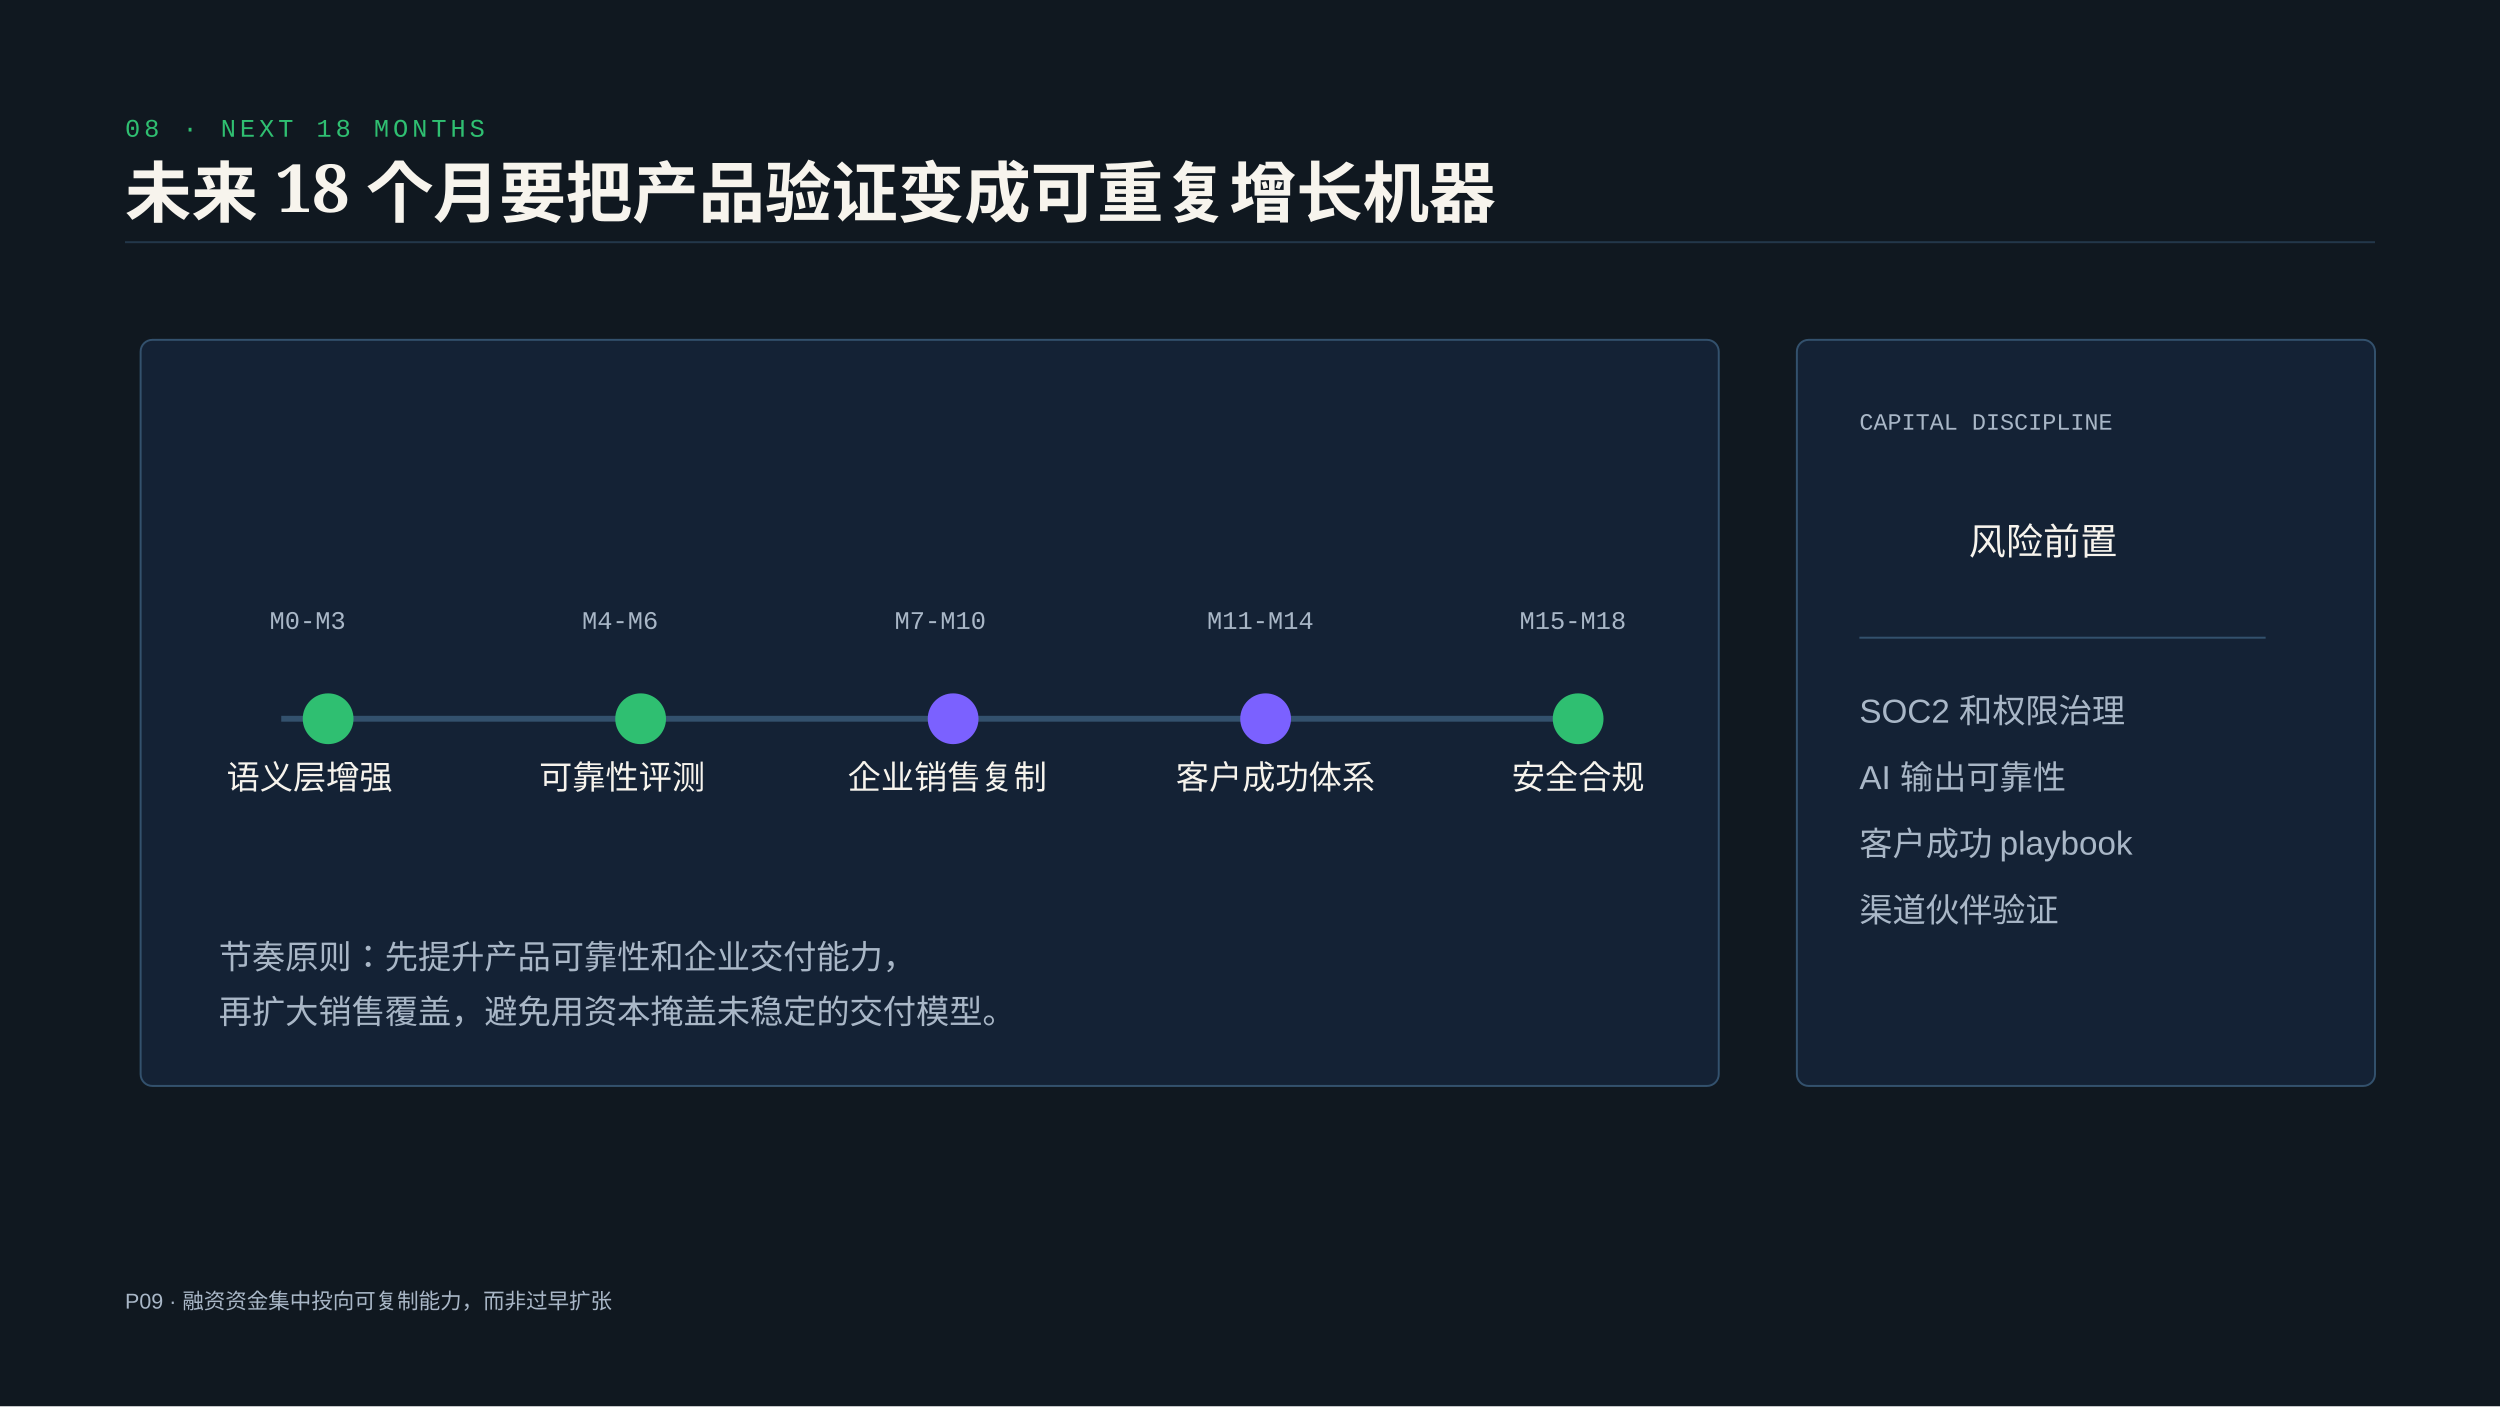
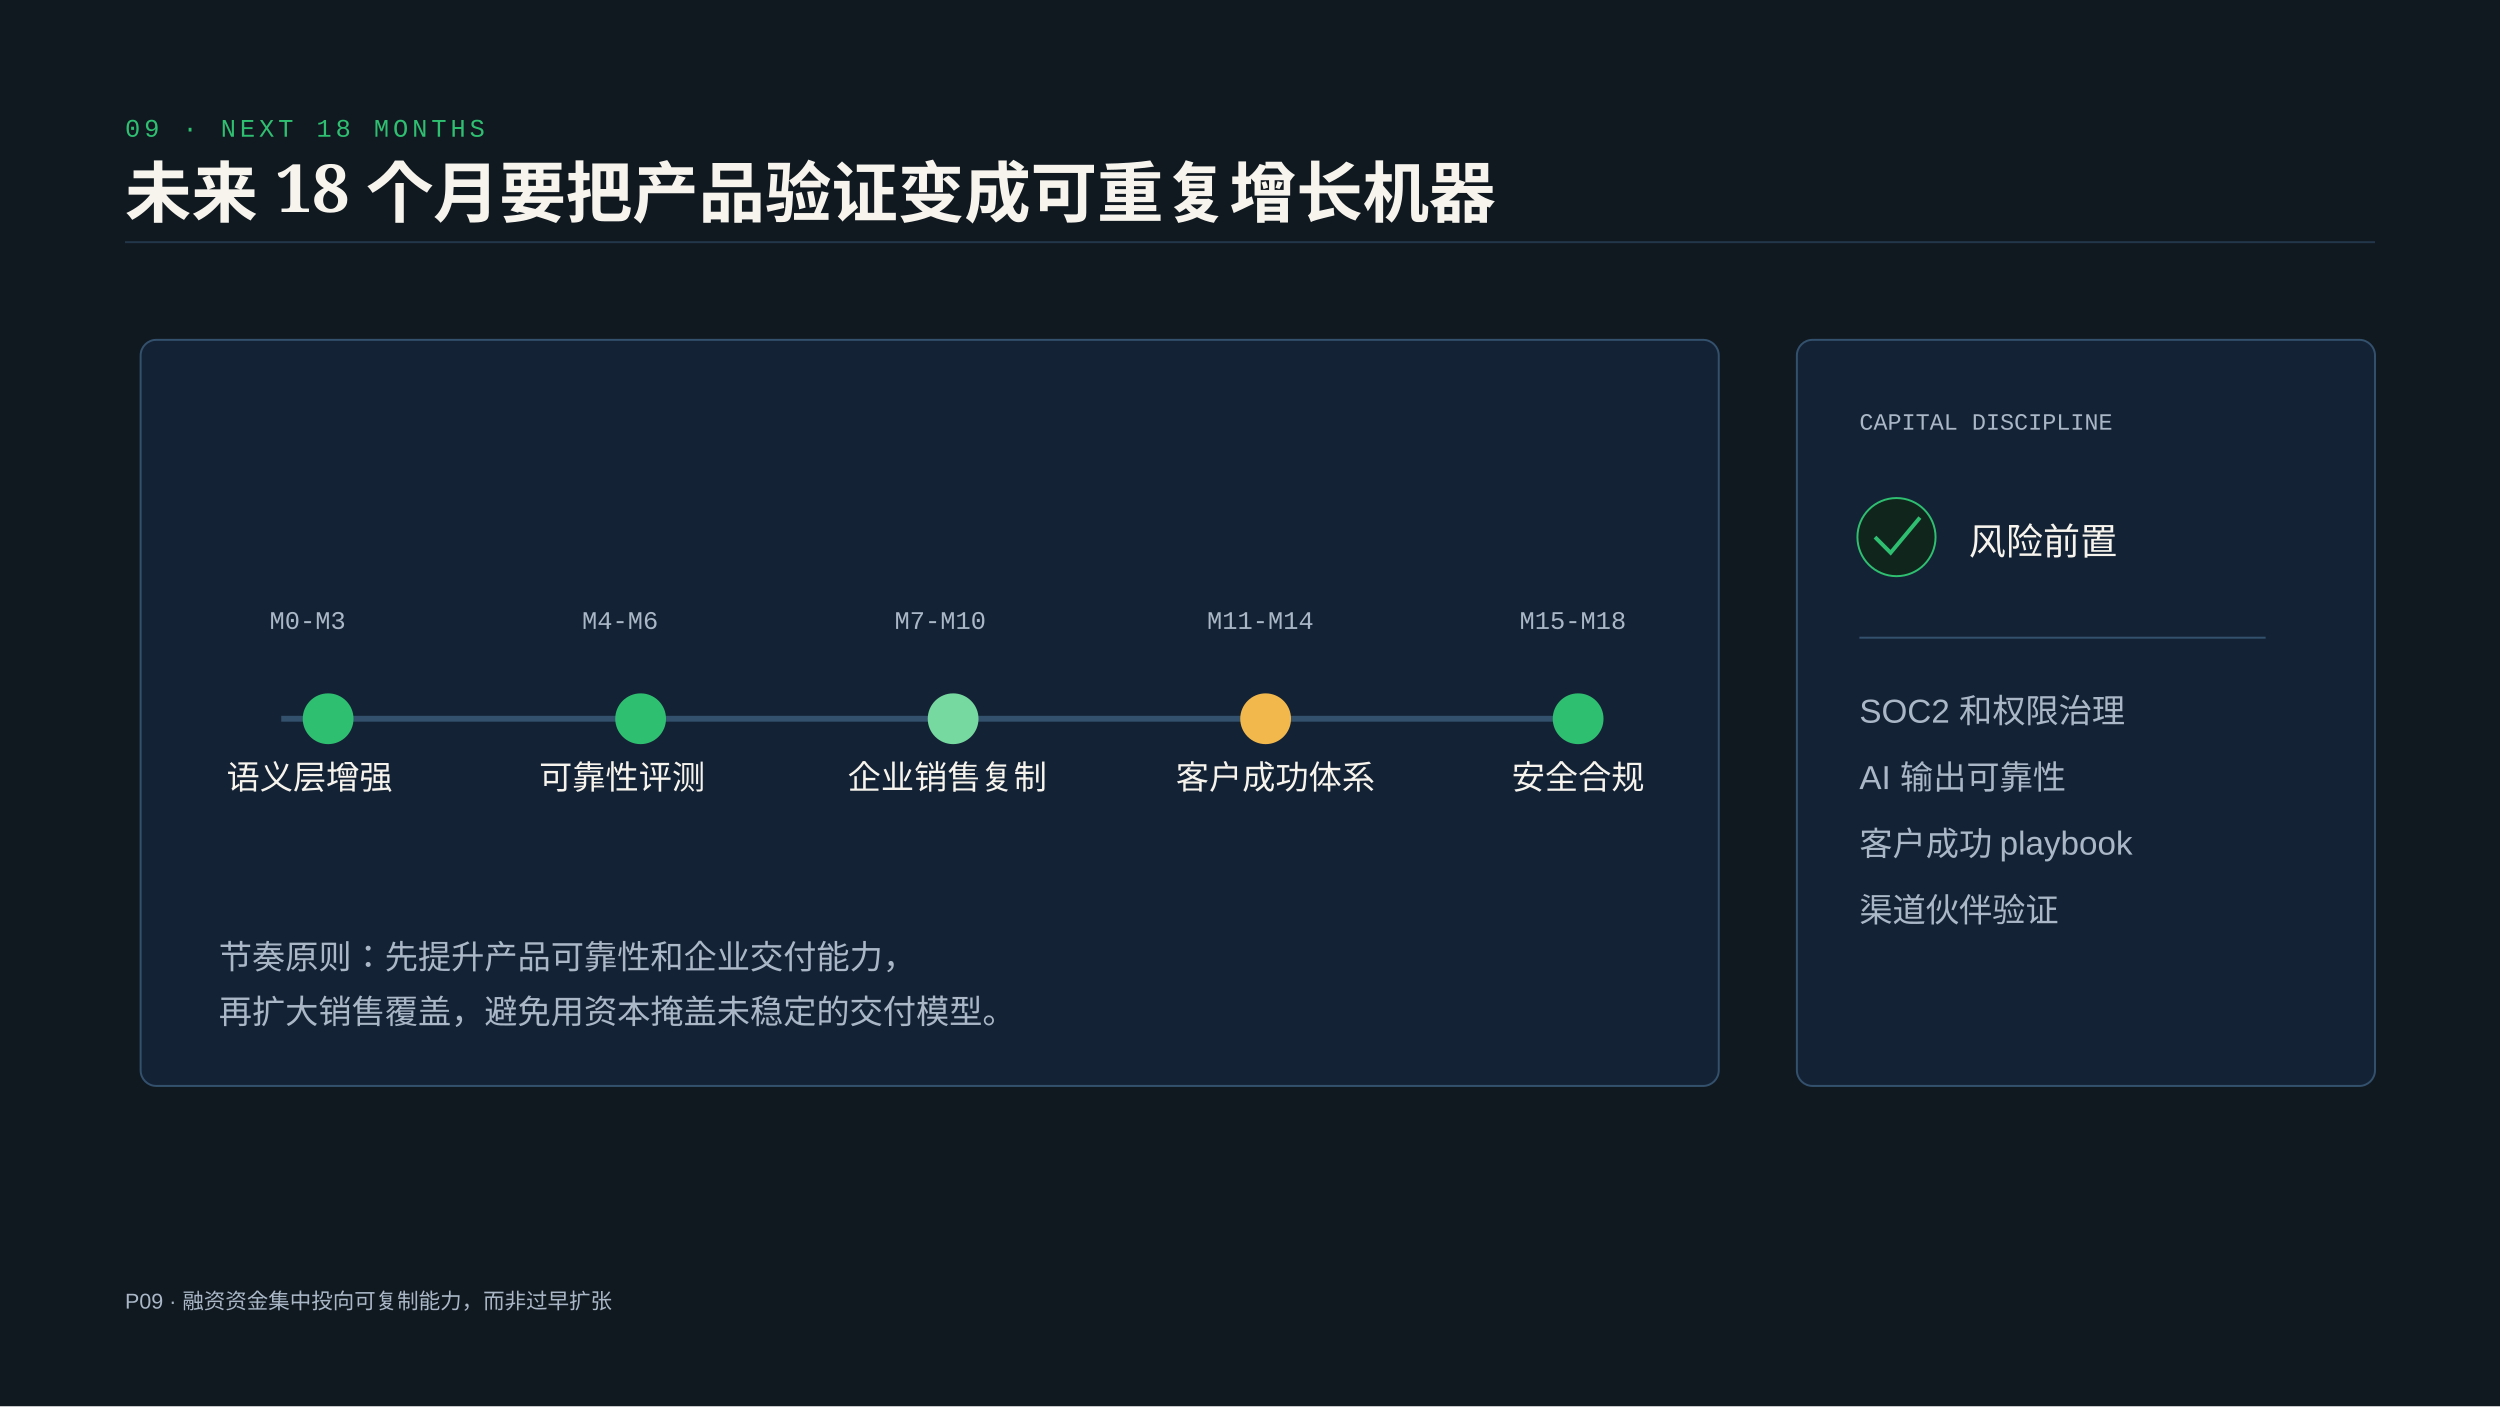
<svg xmlns="http://www.w3.org/2000/svg" viewBox="0 0 1280 720" width="1280" height="720">
-   <g id="background">
-     <rect x="0" y="0" width="1280" height="720" fill="#101820" />
-     <path d="M64 124 H1216" stroke="#33516D" stroke-width="1" stroke-opacity="0.55" />
+   <defs>
+     <style>.mono{font-family:Consolas,"Courier New",monospace}.serif{font-family:Georgia,SimSun,serif}.sans{font-family:"Microsoft YaHei",Arial,sans-serif}</style>
+   </defs>
+   <rect width="1280" height="720" fill="#101820" />
+   <path d="M64 124H1216" stroke="#33516D" stroke-opacity="0.55" />
+   <text x="64" y="70" class="mono" font-size="13" fill="#2FBF71" letter-spacing="2">09 · NEXT 18 MONTHS</text>
+   <text x="64" y="111" class="serif" font-size="34" font-weight="700" fill="#F7F4ED">未来 18 个月要把产品验证变成可重复增长机器</text>
+   <rect x="72" y="174" width="808" height="382" rx="8" fill="#142235" stroke="#33516D" />
+   <line x1="144" y1="368" x2="808" y2="368" stroke="#33516D" stroke-width="3" />
+   <g>
+     <circle cx="168" cy="368" r="13" fill="#2FBF71" />
+     <text x="138" y="322" class="mono" font-size="13" fill="#A9B7C7">M0-M3</text>
+     <text x="116" y="404" class="sans" font-size="17" fill="#F7F4ED">语义层增强</text>
+     <circle cx="328" cy="368" r="13" fill="#2FBF71" />
+     <text x="298" y="322" class="mono" font-size="13" fill="#A9B7C7">M4-M6</text>
+     <text x="276" y="404" class="sans" font-size="17" fill="#F7F4ED">可靠性评测</text>
+     <circle cx="488" cy="368" r="13" fill="#76D9A0" />
+     <text x="458" y="322" class="mono" font-size="13" fill="#A9B7C7">M7-M10</text>
+     <text x="434" y="404" class="sans" font-size="17" fill="#F7F4ED">企业销售复制</text>
+     <circle cx="648" cy="368" r="13" fill="#F2B84B" />
+     <text x="618" y="322" class="mono" font-size="13" fill="#A9B7C7">M11-M14</text>
+     <text x="602" y="404" class="sans" font-size="17" fill="#F7F4ED">客户成功体系</text>
+     <circle cx="808" cy="368" r="13" fill="#2FBF71" />
+     <text x="778" y="322" class="mono" font-size="13" fill="#A9B7C7">M15-M18</text>
+     <text x="774" y="404" class="sans" font-size="17" fill="#F7F4ED">安全合规</text>
  </g>
-   <g id="header">
-     <text x="64" y="70" font-family="Consolas, &quot;Courier New&quot;, monospace" font-size="13" fill="#2FBF71" letter-spacing="2">08 · NEXT 18 MONTHS</text>
-     <text x="64" y="111" font-family="Georgia, SimSun, serif" font-size="34" font-weight="700" fill="#F7F4ED">未来 18 个月要把产品验证变成可重复增长机器</text>
-   </g>
-   <g id="roadmap">
-     <rect x="72" y="174" width="808" height="382" rx="6" fill="#142235" stroke="#33516D" stroke-width="1" />
-     <line x1="144" y1="368" x2="808" y2="368" stroke="#33516D" stroke-width="3" />
-     <circle cx="168" cy="368" r="13" fill="#2FBF71" />
-     <circle cx="328" cy="368" r="13" fill="#2FBF71" />
-     <circle cx="488" cy="368" r="13" fill="#7B61FF" />
-     <circle cx="648" cy="368" r="13" fill="#7B61FF" />
-     <circle cx="808" cy="368" r="13" fill="#2FBF71" />
-     <text x="138" y="322" font-family="Consolas, &quot;Courier New&quot;, monospace" font-size="13" fill="#A9B7C7">M0-M3</text>
-     <text x="116" y="404" font-family="&quot;Microsoft YaHei&quot;, Arial, sans-serif" font-size="17" fill="#F7F4ED">语义层增强</text>
-     <text x="298" y="322" font-family="Consolas, &quot;Courier New&quot;, monospace" font-size="13" fill="#A9B7C7">M4-M6</text>
-     <text x="276" y="404" font-family="&quot;Microsoft YaHei&quot;, Arial, sans-serif" font-size="17" fill="#F7F4ED">可靠性评测</text>
-     <text x="458" y="322" font-family="Consolas, &quot;Courier New&quot;, monospace" font-size="13" fill="#A9B7C7">M7-M10</text>
-     <text x="434" y="404" font-family="&quot;Microsoft YaHei&quot;, Arial, sans-serif" font-size="17" fill="#F7F4ED">企业销售复制</text>
-     <text x="618" y="322" font-family="Consolas, &quot;Courier New&quot;, monospace" font-size="13" fill="#A9B7C7">M11-M14</text>
-     <text x="602" y="404" font-family="&quot;Microsoft YaHei&quot;, Arial, sans-serif" font-size="17" fill="#F7F4ED">客户成功体系</text>
-     <text x="778" y="322" font-family="Consolas, &quot;Courier New&quot;, monospace" font-size="13" fill="#A9B7C7">M15-M18</text>
-     <text x="774" y="404" font-family="&quot;Microsoft YaHei&quot;, Arial, sans-serif" font-size="17" fill="#F7F4ED">安全合规</text>
-     <text x="112" y="496" font-family="&quot;Microsoft YaHei&quot;, Arial, sans-serif" font-size="17" fill="#A9B7C7">
-       <tspan x="112" dy="0">节奏原则：先提升产品可靠性和企业交付能力，</tspan>
-       <tspan x="112" dy="28">再扩大销售覆盖，避免用资本掩盖未稳定的交付模型。</tspan>
-     </text>
-   </g>
-   <g id="risk-panel">
-     <rect x="920" y="174" width="296" height="382" rx="6" fill="#142235" stroke="#33516D" stroke-width="1" />
-     <text x="952" y="220" font-family="Consolas, &quot;Courier New&quot;, monospace" font-size="12" fill="#A9B7C7">CAPITAL DISCIPLINE</text>
-     <use data-icon="tabler-outline/shield-check" x="952" y="256" width="38" height="38" fill="#2FBF71" stroke-width="2" />
-     <text x="1008" y="284" font-family="&quot;Microsoft YaHei&quot;, Arial, sans-serif" font-size="19" fill="#F7F4ED">风险前置</text>
-     <rect x="952" y="326" width="208" height="1" fill="#33516D" />
-     <text x="952" y="370" font-family="&quot;Microsoft YaHei&quot;, Arial, sans-serif" font-size="17" fill="#A9B7C7">
-       <tspan x="952" dy="0">SOC2 和权限治理</tspan>
-       <tspan x="952" dy="34">AI 输出可靠性</tspan>
-       <tspan x="952" dy="34">客户成功 playbook</tspan>
-       <tspan x="952" dy="34">渠道伙伴验证</tspan>
-     </text>
-   </g>
-   <g id="footer">
-     <text x="64" y="670" font-family="&quot;Microsoft YaHei&quot;, Arial, sans-serif" font-size="11" fill="#A9B7C7">P09 · 融资资金集中投向可复制能力，而非过早扩张</text>
-   </g>
+   <text x="112" y="496" class="sans" font-size="17" fill="#A9B7C7">
+     <tspan x="112" dy="0">节奏原则：先提升产品可靠性和企业交付能力，</tspan>
+     <tspan x="112" dy="28">再扩大销售覆盖，避免用资本掩盖未稳定的交付模型。</tspan>
+   </text>
+   <rect x="920" y="174" width="296" height="382" rx="8" fill="#142235" stroke="#33516D" />
+   <text x="952" y="220" class="mono" font-size="12" fill="#A9B7C7">CAPITAL DISCIPLINE</text>
+   <circle cx="971" cy="275" r="20" fill="#10251C" stroke="#2FBF71" />
+   <path d="M960 275l8 8 15-18" stroke="#2FBF71" stroke-width="2" fill="none" />
+   <text x="1008" y="284" class="sans" font-size="19" fill="#F7F4ED">风险前置</text>
+   <rect x="952" y="326" width="208" height="1" fill="#33516D" />
+   <text x="952" y="370" class="sans" font-size="17" fill="#A9B7C7">
+     <tspan x="952" dy="0">SOC2 和权限治理</tspan>
+     <tspan x="952" dy="34">AI 输出可靠性</tspan>
+     <tspan x="952" dy="34">客户成功 playbook</tspan>
+     <tspan x="952" dy="34">渠道伙伴验证</tspan>
+   </text>
+   <text x="64" y="670" class="sans" font-size="11" fill="#A9B7C7">P09 · 融资资金集中投向可复制能力，而非过早扩张</text>
</svg>
